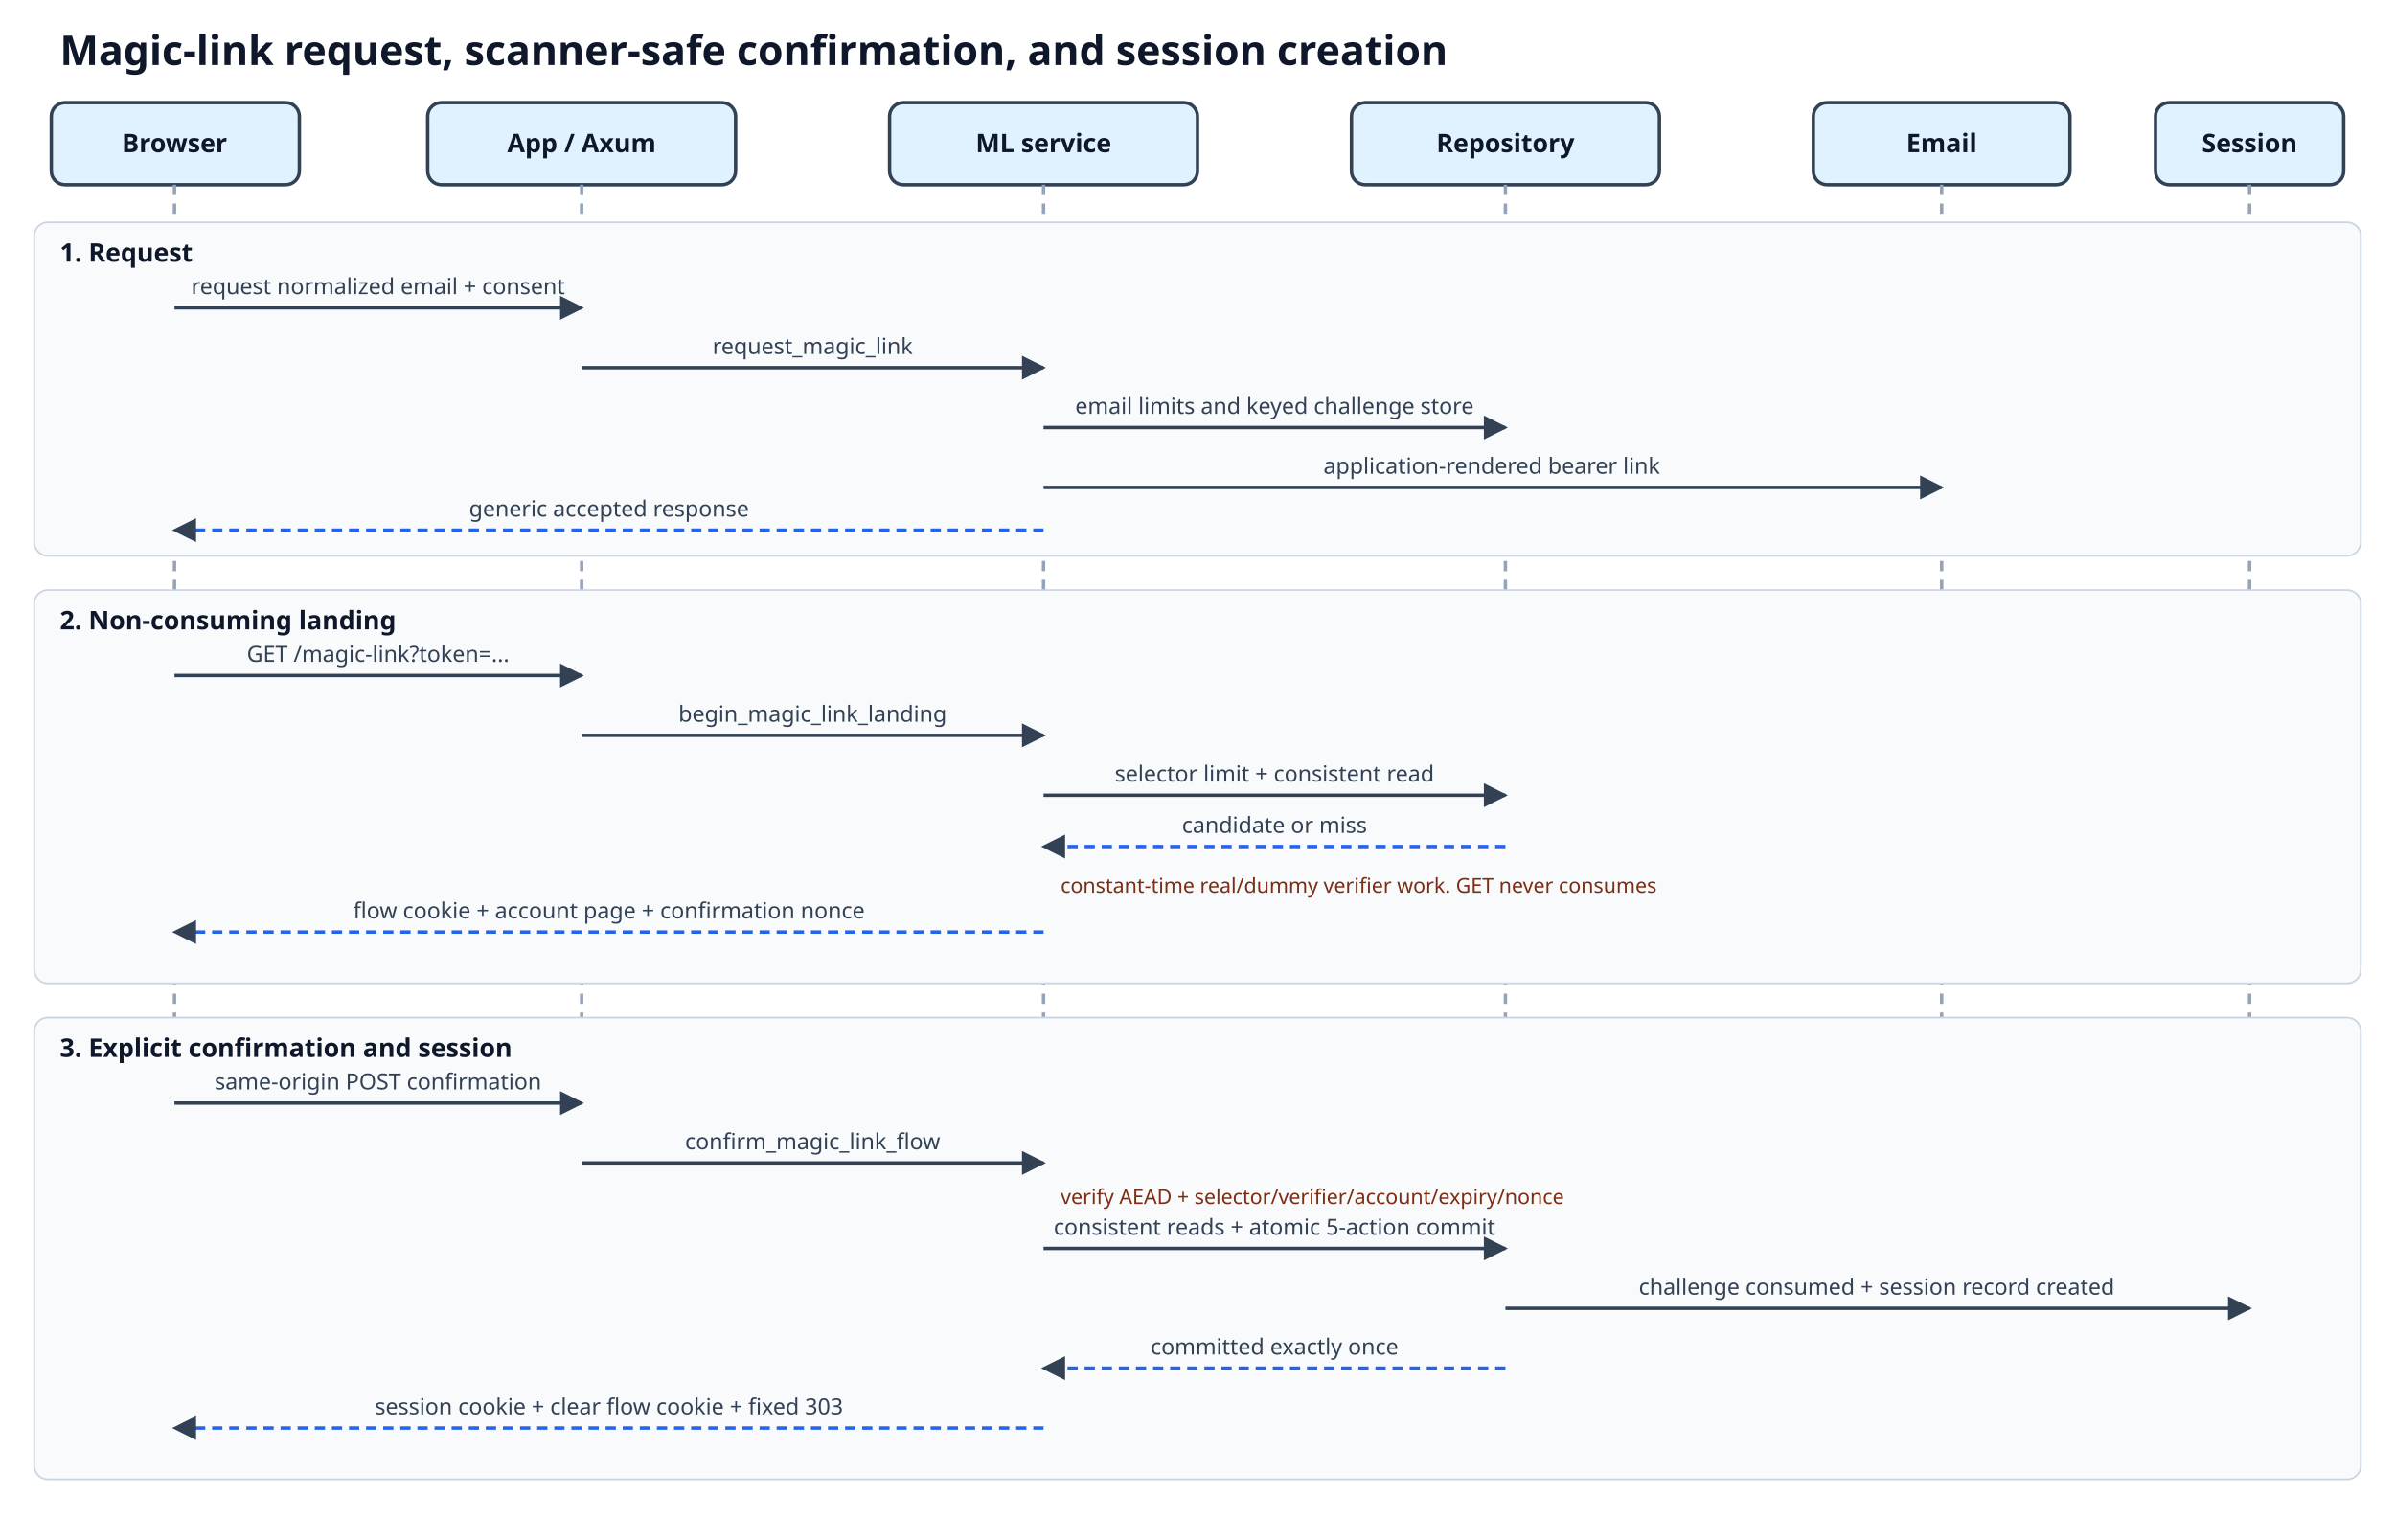
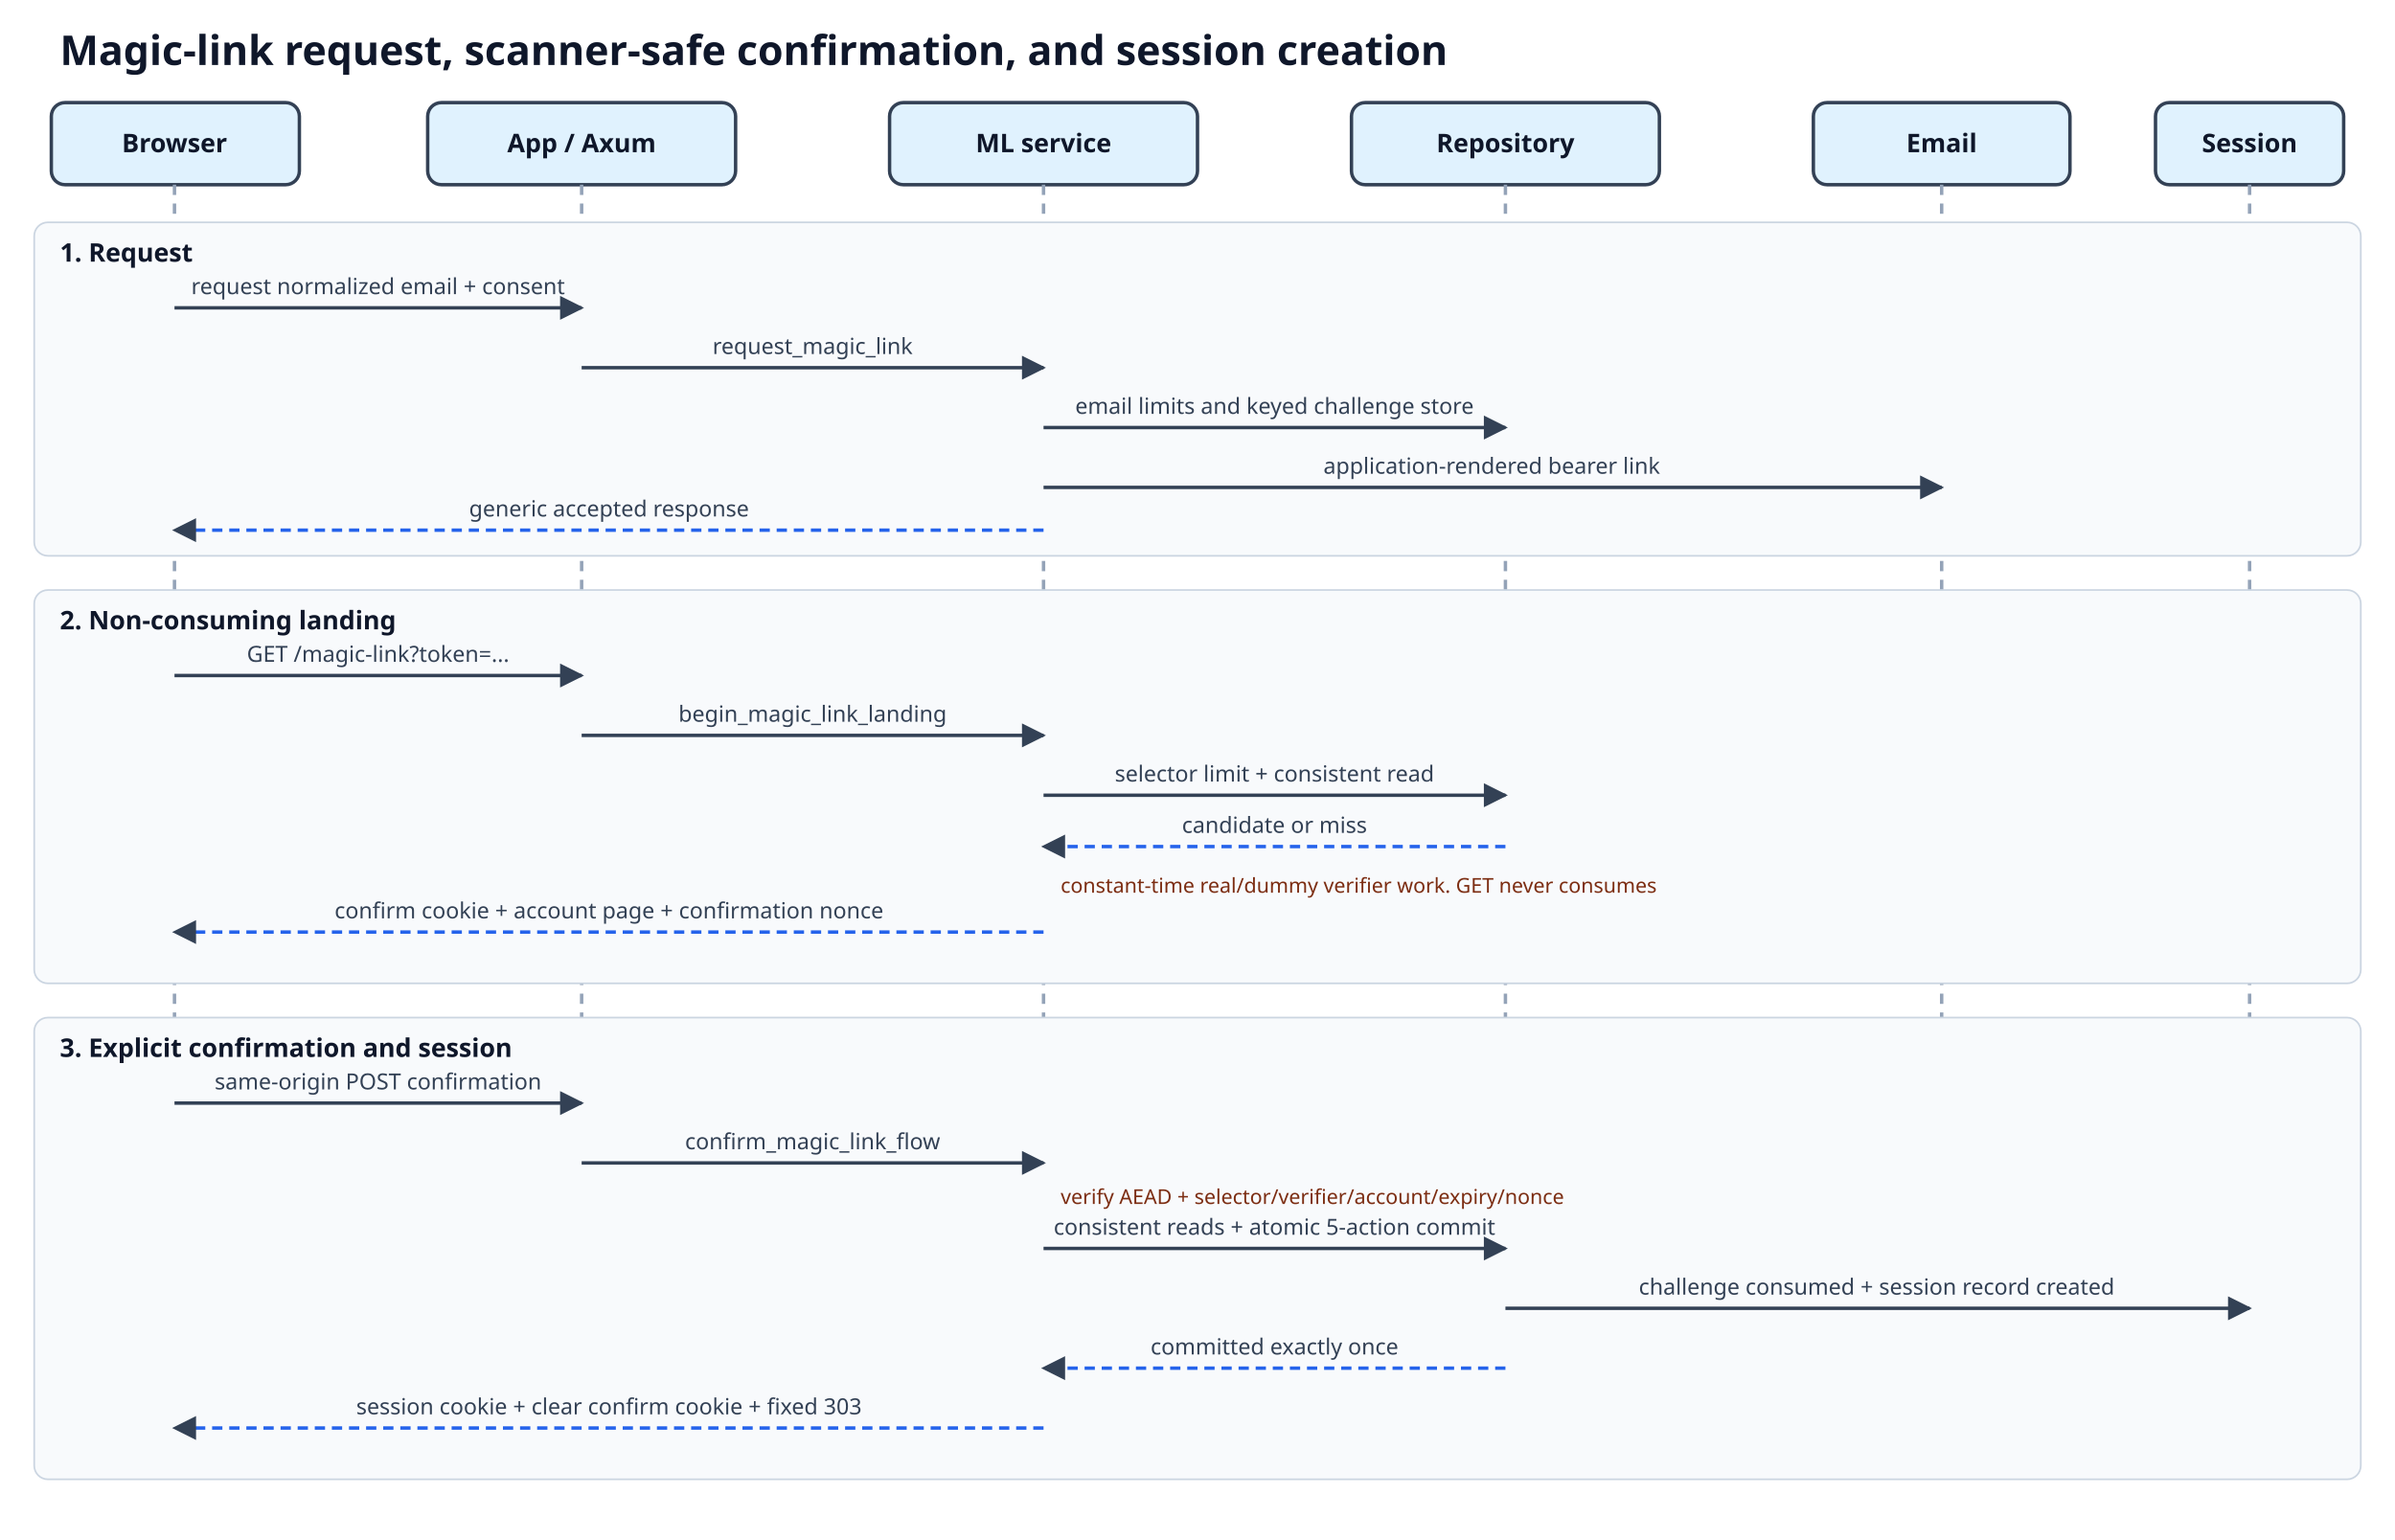
<svg xmlns="http://www.w3.org/2000/svg" width="1400" height="900" viewBox="0 0 1400 900" role="img" aria-labelledby="title desc">
  <defs>
    <marker id="arrow" viewBox="0 0 10 10" refX="9" refY="5" markerWidth="7" markerHeight="7" orient="auto">
      <path d="M0 0L10 5L0 10Z" fill="#334155" />
    </marker>
    <style>.title{font:700 24px system-ui,sans-serif;fill:#0f172a}.head{font:700 15px system-ui,sans-serif;fill:#0f172a}.text{font:13px system-ui,sans-serif;fill:#334155}.note{font:12px system-ui,sans-serif;fill:#7c2d12}.box{fill:#e0f2fe;stroke:#334155;stroke-width:2;rx:8}.life{stroke:#94a3b8;stroke-width:2;stroke-dasharray:6 5}.msg{stroke:#334155;stroke-width:2;marker-end:url(#arrow)}.return{stroke:#2563eb;stroke-width:2;stroke-dasharray:6 4;marker-end:url(#arrow)}.phase{fill:#f8fafc;stroke:#cbd5e1;rx:8}</style>
  </defs>
  <text x="35" y="38" class="title">Magic-link request, scanner-safe confirmation, and session creation</text>
  <g>
    <rect x="30" y="60" width="145" height="48" class="box" />
    <text x="102" y="89" text-anchor="middle" class="head">Browser</text>
    <rect x="250" y="60" width="180" height="48" class="box" />
    <text x="340" y="89" text-anchor="middle" class="head">App / Axum</text>
    <rect x="520" y="60" width="180" height="48" class="box" />
    <text x="610" y="89" text-anchor="middle" class="head">ML service</text>
    <rect x="790" y="60" width="180" height="48" class="box" />
    <text x="880" y="89" text-anchor="middle" class="head">Repository</text>
    <rect x="1060" y="60" width="150" height="48" class="box" />
    <text x="1135" y="89" text-anchor="middle" class="head">Email</text>
    <rect x="1260" y="60" width="110" height="48" class="box" />
    <text x="1315" y="89" text-anchor="middle" class="head">Session</text>
  </g>
  <g>
    <line x1="102" y1="108" x2="102" y2="860" class="life" />
    <line x1="340" y1="108" x2="340" y2="860" class="life" />
    <line x1="610" y1="108" x2="610" y2="860" class="life" />
    <line x1="880" y1="108" x2="880" y2="860" class="life" />
    <line x1="1135" y1="108" x2="1135" y2="860" class="life" />
    <line x1="1315" y1="108" x2="1315" y2="860" class="life" />
  </g>
  <rect x="20" y="130" width="1360" height="195" class="phase" />
  <text x="35" y="153" class="head">1. Request</text>
  <line x1="102" y1="180" x2="340" y2="180" class="msg" />
  <text x="221" y="172" text-anchor="middle" class="text">request normalized email + consent</text>
  <line x1="340" y1="215" x2="610" y2="215" class="msg" />
  <text x="475" y="207" text-anchor="middle" class="text">request_magic_link</text>
  <line x1="610" y1="250" x2="880" y2="250" class="msg" />
  <text x="745" y="242" text-anchor="middle" class="text">email limits and keyed challenge store</text>
  <line x1="610" y1="285" x2="1135" y2="285" class="msg" />
  <text x="872" y="277" text-anchor="middle" class="text">application-rendered bearer link</text>
  <line x1="610" y1="310" x2="102" y2="310" class="return" />
  <text x="356" y="302" text-anchor="middle" class="text">generic accepted response</text>
  <rect x="20" y="345" width="1360" height="230" class="phase" />
  <text x="35" y="368" class="head">2. Non-consuming landing</text>
  <line x1="102" y1="395" x2="340" y2="395" class="msg" />
  <text x="221" y="387" text-anchor="middle" class="text">GET /magic-link?token=...</text>
  <line x1="340" y1="430" x2="610" y2="430" class="msg" />
  <text x="475" y="422" text-anchor="middle" class="text">begin_magic_link_landing</text>
  <line x1="610" y1="465" x2="880" y2="465" class="msg" />
  <text x="745" y="457" text-anchor="middle" class="text">selector limit + consistent read</text>
  <line x1="880" y1="495" x2="610" y2="495" class="return" />
  <text x="745" y="487" text-anchor="middle" class="text">candidate or miss</text>
  <text x="620" y="522" class="note">constant-time real/dummy verifier work. GET never consumes</text>
  <line x1="610" y1="545" x2="102" y2="545" class="return" />
-   <text x="356" y="537" text-anchor="middle" class="text">flow cookie + account page + confirmation nonce</text>
+   <text x="356" y="537" text-anchor="middle" class="text">confirm cookie + account page + confirmation nonce</text>
  <rect x="20" y="595" width="1360" height="270" class="phase" />
  <text x="35" y="618" class="head">3. Explicit confirmation and session</text>
  <line x1="102" y1="645" x2="340" y2="645" class="msg" />
  <text x="221" y="637" text-anchor="middle" class="text">same-origin POST confirmation</text>
  <line x1="340" y1="680" x2="610" y2="680" class="msg" />
  <text x="475" y="672" text-anchor="middle" class="text">confirm_magic_link_flow</text>
  <text x="620" y="704" class="note">verify AEAD + selector/verifier/account/expiry/nonce</text>
  <line x1="610" y1="730" x2="880" y2="730" class="msg" />
  <text x="745" y="722" text-anchor="middle" class="text">consistent reads + atomic 5-action commit</text>
  <line x1="880" y1="765" x2="1315" y2="765" class="msg" />
  <text x="1097" y="757" text-anchor="middle" class="text">challenge consumed + session record created</text>
  <line x1="880" y1="800" x2="610" y2="800" class="return" />
  <text x="745" y="792" text-anchor="middle" class="text">committed exactly once</text>
  <line x1="610" y1="835" x2="102" y2="835" class="return" />
-   <text x="356" y="827" text-anchor="middle" class="text">session cookie + clear flow cookie + fixed 303</text>
+   <text x="356" y="827" text-anchor="middle" class="text">session cookie + clear confirm cookie + fixed 303</text>
</svg>
